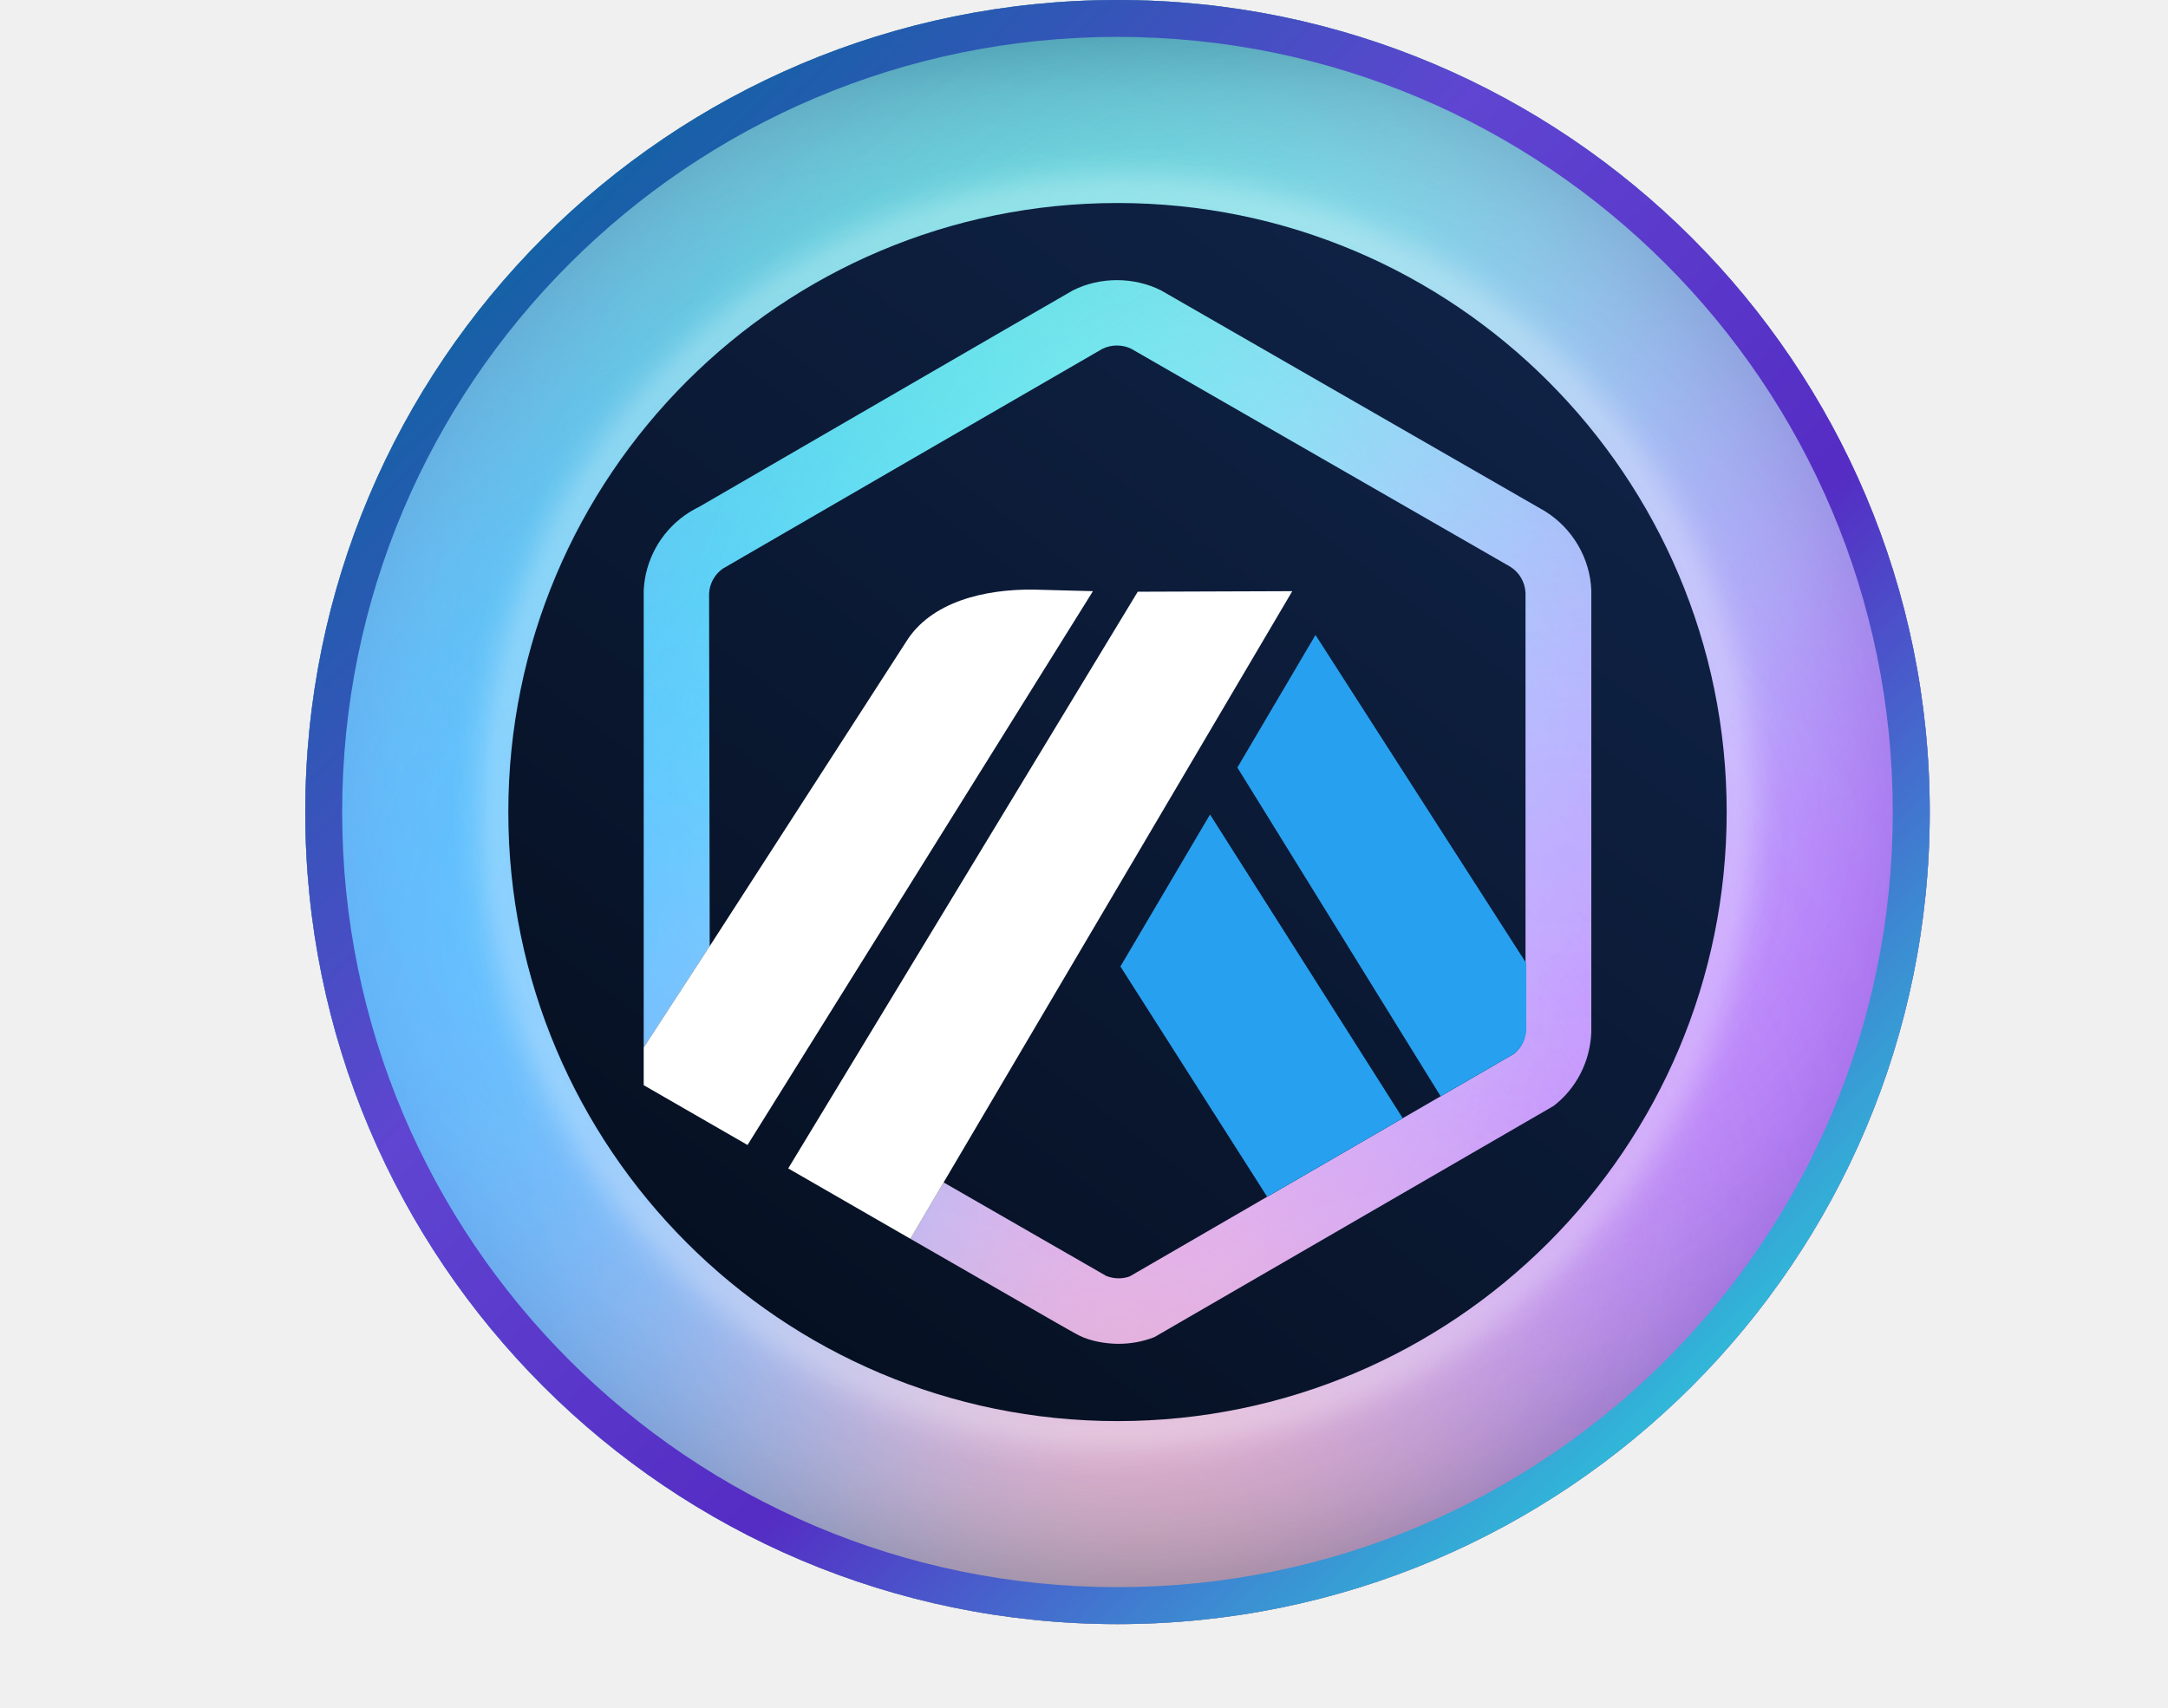
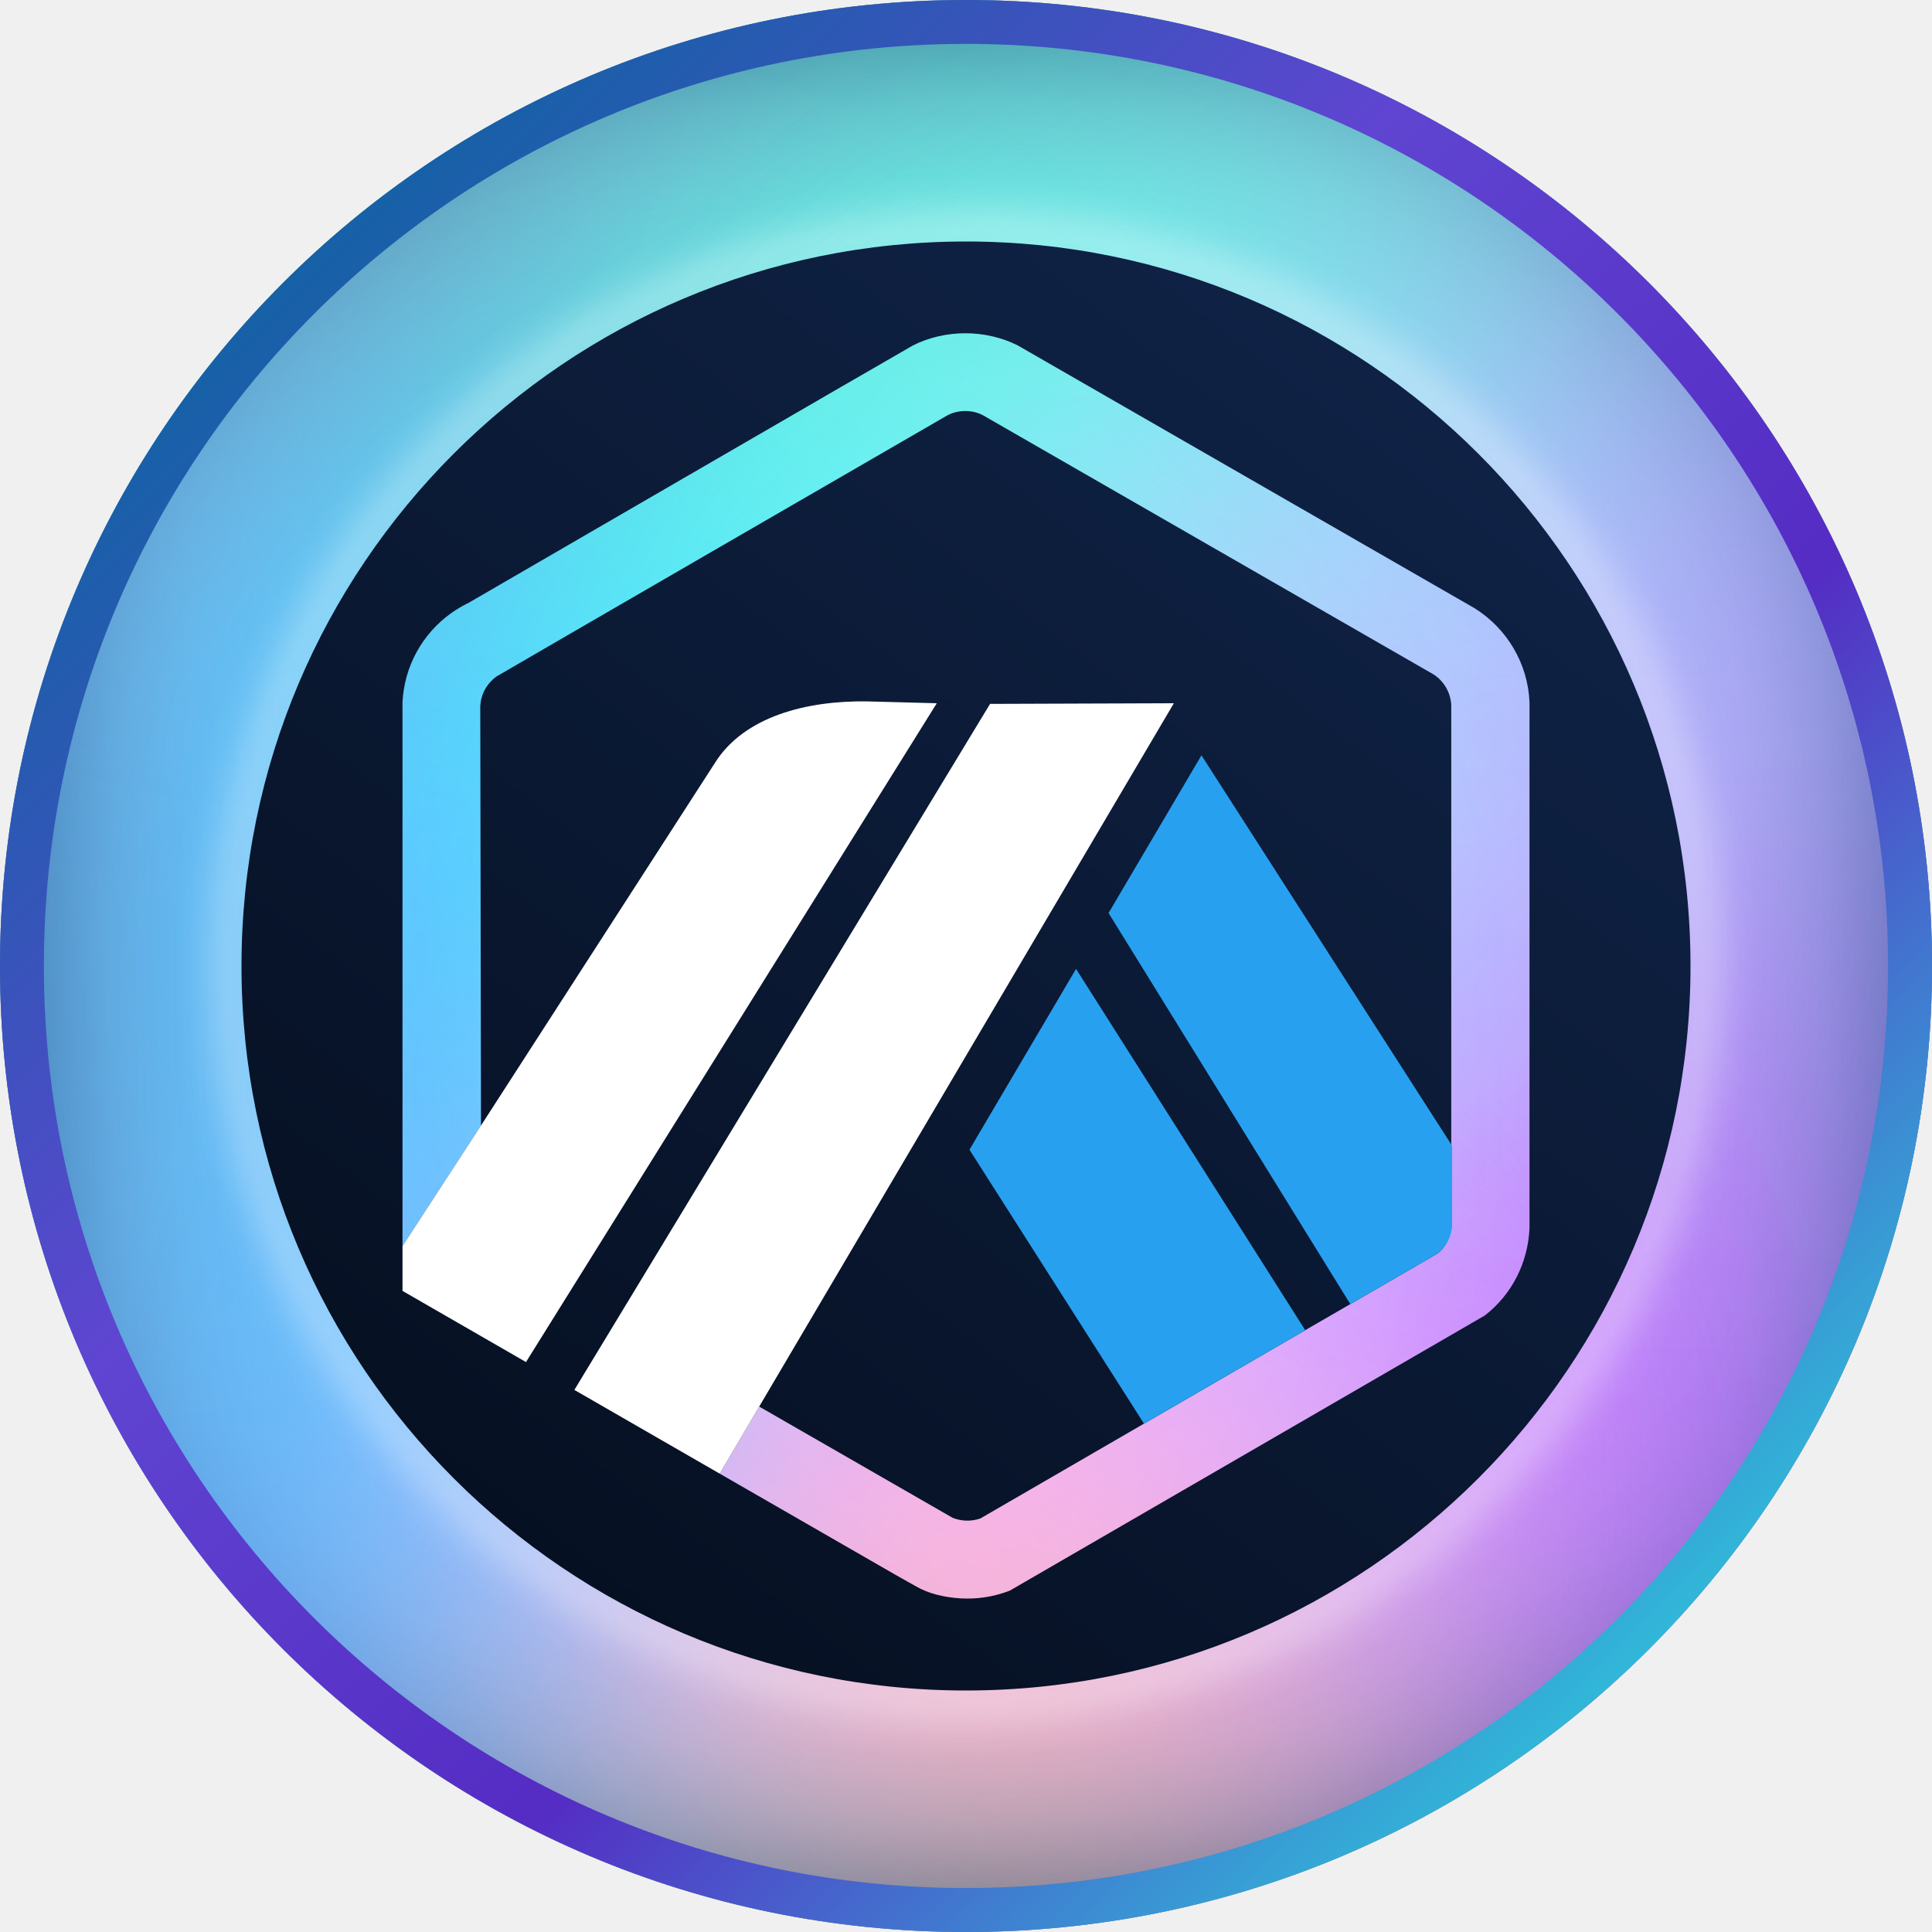
- <svg xmlns="http://www.w3.org/2000/svg" fill="none" viewBox="-4.51 0 32.03 25.23">
+ <svg xmlns="http://www.w3.org/2000/svg" fill="none" viewBox="0 0 24 24">
  <path d="M24 12C24 18.628 18.627 24 12 24C5.373 24 0 18.628 0 12C0 5.373 5.373 0 12 0C18.627 0 24 5.373 24 12Z" fill="#225B83" />
  <mask id="mask0_13889_14397" style="mask-type:alpha" maskUnits="userSpaceOnUse" x="0" y="0" width="24" height="25">
    <path d="M24 12C24 18.628 18.627 24 12 24C5.373 24 0 18.628 0 12C0 5.373 5.373 0 12 0C18.627 0 24 5.373 24 12Z" fill="#225B83" />
  </mask>
  <g mask="url(#mask0_13889_14397)">
    <g filter="url(#filter0_f_13889_14397)">
      <path d="M20.43 9.904C19.098 13.723 14.931 15.742 11.124 14.413C7.317 13.084 5.312 8.912 6.644 5.093C7.977 1.274 12.144 -0.745 15.951 0.584C19.758 1.913 21.763 6.086 20.43 9.904Z" fill="#5CFFCE" />
    </g>
    <g style="mix-blend-mode:hard-light" filter="url(#filter1_f_13889_14397)">
      <path d="M27.011 15.687C25.382 20.352 20.294 22.819 15.645 21.196C10.996 19.574 8.547 14.476 10.176 9.811C11.804 5.146 16.893 2.679 21.541 4.302C26.19 5.924 28.639 11.021 27.011 15.687Z" fill="#C15CFF" />
    </g>
    <g style="mix-blend-mode:overlay" filter="url(#filter2_f_13889_14397)">
      <path d="M12.856 16.688C11.23 21.346 6.137 23.803 1.479 22.178C-3.179 20.552 -5.636 15.459 -4.011 10.801C-2.385 6.143 2.708 3.685 7.366 5.311C12.024 6.937 14.482 12.03 12.856 16.688Z" fill="#5C9DFF" />
    </g>
    <g style="mix-blend-mode:lighten" filter="url(#filter3_f_13889_14397)">
      <path d="M17.379 21.553C16.377 24.425 13.21 25.931 10.305 24.918C7.401 23.904 5.859 20.754 6.861 17.882C7.863 15.01 11.03 13.504 13.935 14.518C16.839 15.531 18.381 18.681 17.379 21.553Z" fill="#FF8F50" />
    </g>
    <g style="mix-blend-mode:overlay" filter="url(#filter4_f_13889_14397)">
      <path fill-rule="evenodd" clip-rule="evenodd" d="M6.657 22.552C9.26 22.552 11.37 20.441 11.37 17.838C11.37 15.235 9.26 13.125 6.657 13.125C4.054 13.125 1.943 15.235 1.943 17.838C1.943 20.441 4.054 22.552 6.657 22.552ZM6.657 22.586C9.279 22.586 11.404 20.46 11.404 17.838C11.404 15.216 9.279 13.091 6.657 13.091C4.035 13.091 1.909 15.216 1.909 17.838C1.909 20.46 4.035 22.586 6.657 22.586Z" fill="white" />
      <path fill-rule="evenodd" clip-rule="evenodd" d="M12.329 23.397C16.785 23.397 20.397 19.785 20.397 15.329C20.397 10.874 16.785 7.262 12.329 7.262C7.874 7.262 4.262 10.874 4.262 15.329C4.262 19.785 7.874 23.397 12.329 23.397ZM12.329 23.431C16.804 23.431 20.431 19.804 20.431 15.329C20.431 10.855 16.804 7.227 12.329 7.227C7.855 7.227 4.228 10.855 4.228 15.329C4.228 19.804 7.855 23.431 12.329 23.431Z" fill="white" />
      <g style="mix-blend-mode:color-dodge" filter="url(#filter5_dd_13889_14397)">
        <path d="M24 12C24 18.628 18.627 24 12 24C5.373 24 0 18.628 0 12C0 5.373 5.373 0 12 0C18.627 0 24 5.373 24 12Z" fill="#80CEFA" fill-opacity="0.5" />
      </g>
      <g style="mix-blend-mode:color-dodge" filter="url(#filter6_dd_13889_14397)">
        <path fill-rule="evenodd" clip-rule="evenodd" d="M12 23.966C18.608 23.966 23.966 18.609 23.966 12C23.966 5.392 18.608 0.034 12 0.034C5.391 0.034 0.034 5.392 0.034 12C0.034 18.609 5.391 23.966 12 23.966ZM12 24C18.627 24 24 18.628 24 12C24 5.373 18.627 0 12 0C5.373 0 0 5.373 0 12C0 18.628 5.373 24 12 24Z" fill="white" />
      </g>
      <path fill-rule="evenodd" clip-rule="evenodd" d="M8.12 21.079C12.586 21.079 16.206 17.459 16.206 12.993C16.206 8.527 12.586 4.907 8.12 4.907C3.654 4.907 0.034 8.527 0.034 12.993C0.034 17.459 3.654 21.079 8.12 21.079ZM8.12 21.113C12.605 21.113 16.24 17.477 16.24 12.993C16.24 8.508 12.605 4.873 8.12 4.873C3.635 4.873 0 8.508 0 12.993C0 17.477 3.635 21.113 8.12 21.113Z" fill="white" />
    </g>
  </g>
  <path fill-rule="evenodd" clip-rule="evenodd" d="M24 12C24 18.627 18.627 24 12 24C5.373 24 0 18.627 0 12C0 5.373 5.373 0 12 0C18.627 0 24 5.373 24 12ZM12 23.454C18.326 23.454 23.454 18.326 23.454 12C23.454 5.674 18.326 0.545 12 0.545C5.674 0.545 0.545 5.674 0.545 12C0.545 18.326 5.674 23.454 12 23.454Z" fill="url(#paint0_linear_13889_14397)" />
  <g opacity="0.7" filter="url(#filter7_f_13889_14397)">
    <path fill-rule="evenodd" clip-rule="evenodd" d="M12 20.989C16.965 20.989 20.989 16.965 20.989 12C20.989 7.035 16.965 3.011 12 3.011C7.035 3.011 3.011 7.035 3.011 12C3.011 16.965 7.035 20.989 12 20.989ZM12 21.25C17.109 21.25 21.25 17.109 21.25 12C21.25 6.891 17.109 2.75 12 2.75C6.891 2.75 2.75 6.891 2.75 12C2.75 17.109 6.891 21.25 12 21.25Z" fill="white" />
  </g>
  <path d="M12.043 14.282L14.211 17.685L16.214 16.524L13.367 12.036L12.043 14.282Z" fill="#28A0F0" />
  <path d="M18.038 15.159L18.036 14.229L14.925 9.383L13.771 11.342L16.774 16.2L17.86 15.57C17.967 15.484 18.031 15.357 18.038 15.22L18.038 15.159Z" fill="#28A0F0" />
  <path d="M5 16.036L6.534 16.92L11.637 8.736L10.771 8.713C10.033 8.702 9.238 8.894 8.873 9.49L5.975 13.982L5 15.48V16.036H5Z" fill="white" />
  <path d="M14.582 8.736L12.299 8.744L7.135 17.266L8.94 18.306L9.431 17.473L14.582 8.736Z" fill="white" />
  <path fill-rule="evenodd" clip-rule="evenodd" d="M12 21C16.971 21 21 16.971 21 12C21 7.029 16.971 3 12 3C7.029 3 3 7.029 3 12C3 16.971 7.029 21 12 21ZM18.317 7.555C18.723 7.809 18.981 8.246 19 8.724V15.255C18.982 15.684 18.783 16.08 18.444 16.342L12.545 19.759C12.376 19.825 12.198 19.858 12.016 19.858C11.817 19.858 11.596 19.815 11.443 19.74C11.423 19.731 11.368 19.7 11.287 19.655C11.235 19.626 11.171 19.59 11.1 19.549L8.94 18.306L9.431 17.473L11.834 18.855C11.943 18.899 12.071 18.902 12.18 18.862L14.211 17.685L16.214 16.524L16.774 16.2L17.86 15.57C17.967 15.484 18.021 15.357 18.028 15.22V8.76C18.02 8.603 17.938 8.46 17.805 8.376L12.203 5.154C12.072 5.089 11.906 5.09 11.775 5.156C11.758 5.165 6.193 8.386 6.167 8.404C6.064 8.478 5.995 8.588 5.973 8.71C5.97 8.729 5.968 8.748 5.966 8.767L5.975 13.982L5 15.48V8.721C5.023 8.279 5.243 7.876 5.604 7.617C5.673 7.568 5.746 7.525 5.822 7.488C5.822 7.488 11.293 4.315 11.341 4.291C11.742 4.089 12.242 4.09 12.643 4.291L18.317 7.555Z" fill="url(#paint1_linear_13889_14397)" />
  <path d="M12.043 14.282L14.211 17.685L16.214 16.524L13.367 12.036L12.043 14.282Z" fill="#28A0F0" />
  <path d="M18.038 15.159L18.036 14.229L14.925 9.383L13.771 11.342L16.774 16.2L17.86 15.57C17.967 15.484 18.031 15.357 18.038 15.22L18.038 15.159Z" fill="#28A0F0" />
  <path d="M5 16.036L6.534 16.92L11.637 8.736L10.771 8.713C10.033 8.702 9.238 8.894 8.873 9.49L5.975 13.982L5 15.48V16.036H5Z" fill="white" />
  <path d="M14.582 8.736L12.299 8.744L7.135 17.266L8.94 18.306L9.431 17.473L14.582 8.736Z" fill="white" />
  <defs>
    <filter id="filter0_f_13889_14397" x="-4.659" y="-10.716" width="36.394" height="36.43" filterUnits="userSpaceOnUse" color-interpolation-filters="sRGB">
      <feFlood flood-opacity="0" result="BackgroundImageFix" />
      <feBlend mode="normal" in="SourceGraphic" in2="BackgroundImageFix" result="shape" />
      <feGaussianBlur stdDeviation="5.446" result="effect1_foregroundBlur_13889_14397" />
    </filter>
    <filter id="filter1_f_13889_14397" x="1.546" y="-4.322" width="34.094" height="34.143" filterUnits="userSpaceOnUse" color-interpolation-filters="sRGB">
      <feFlood flood-opacity="0" result="BackgroundImageFix" />
      <feBlend mode="normal" in="SourceGraphic" in2="BackgroundImageFix" result="shape" />
      <feGaussianBlur stdDeviation="4.063" result="effect1_foregroundBlur_13889_14397" />
    </filter>
    <filter id="filter2_f_13889_14397" x="-12.184" y="-2.862" width="33.213" height="33.214" filterUnits="userSpaceOnUse" color-interpolation-filters="sRGB">
      <feFlood flood-opacity="0" result="BackgroundImageFix" />
      <feBlend mode="normal" in="SourceGraphic" in2="BackgroundImageFix" result="shape" />
      <feGaussianBlur stdDeviation="3.836" result="effect1_foregroundBlur_13889_14397" />
    </filter>
    <filter id="filter3_f_13889_14397" x="-2.496" y="5.151" width="29.231" height="29.133" filterUnits="userSpaceOnUse" color-interpolation-filters="sRGB">
      <feFlood flood-opacity="0" result="BackgroundImageFix" />
      <feBlend mode="normal" in="SourceGraphic" in2="BackgroundImageFix" result="shape" />
      <feGaussianBlur stdDeviation="4.525" result="effect1_foregroundBlur_13889_14397" />
    </filter>
    <filter id="filter4_f_13889_14397" x="-2.875" y="-2.875" width="29.751" height="29.751" filterUnits="userSpaceOnUse" color-interpolation-filters="sRGB">
      <feFlood flood-opacity="0" result="BackgroundImageFix" />
      <feBlend mode="normal" in="SourceGraphic" in2="BackgroundImageFix" result="shape" />
      <feGaussianBlur stdDeviation="1.438" result="effect1_foregroundBlur_13889_14397" />
    </filter>
    <filter id="filter5_dd_13889_14397" x="-1.575" y="-1.677" width="27.629" height="28.177" filterUnits="userSpaceOnUse" color-interpolation-filters="sRGB">
      <feFlood flood-opacity="0" result="BackgroundImageFix" />
      <feColorMatrix in="SourceAlpha" type="matrix" values="0 0 0 0 0 0 0 0 0 0 0 0 0 0 0 0 0 0 127 0" result="hardAlpha" />
      <feOffset dx="-0.411" dy="-0.514" />
      <feGaussianBlur stdDeviation="0.582" />
      <feColorMatrix type="matrix" values="0 0 0 0 1 0 0 0 0 1 0 0 0 0 1 0 0 0 0.4 0" />
      <feBlend mode="normal" in2="BackgroundImageFix" result="effect1_dropShadow_13889_14397" />
      <feColorMatrix in="SourceAlpha" type="matrix" values="0 0 0 0 0 0 0 0 0 0 0 0 0 0 0 0 0 0 127 0" result="hardAlpha" />
      <feOffset dx="0.445" dy="0.89" />
      <feGaussianBlur stdDeviation="0.805" />
      <feColorMatrix type="matrix" values="0 0 0 0 0 0 0 0 0 0 0 0 0 0 0 0 0 0 0.25 0" />
      <feBlend mode="normal" in2="effect1_dropShadow_13889_14397" result="effect2_dropShadow_13889_14397" />
      <feBlend mode="normal" in="SourceGraphic" in2="effect2_dropShadow_13889_14397" result="shape" />
    </filter>
    <filter id="filter6_dd_13889_14397" x="-1.575" y="-1.677" width="27.629" height="28.177" filterUnits="userSpaceOnUse" color-interpolation-filters="sRGB">
      <feFlood flood-opacity="0" result="BackgroundImageFix" />
      <feColorMatrix in="SourceAlpha" type="matrix" values="0 0 0 0 0 0 0 0 0 0 0 0 0 0 0 0 0 0 127 0" result="hardAlpha" />
      <feOffset dx="-0.411" dy="-0.514" />
      <feGaussianBlur stdDeviation="0.582" />
      <feColorMatrix type="matrix" values="0 0 0 0 1 0 0 0 0 1 0 0 0 0 1 0 0 0 0.4 0" />
      <feBlend mode="normal" in2="BackgroundImageFix" result="effect1_dropShadow_13889_14397" />
      <feColorMatrix in="SourceAlpha" type="matrix" values="0 0 0 0 0 0 0 0 0 0 0 0 0 0 0 0 0 0 127 0" result="hardAlpha" />
      <feOffset dx="0.445" dy="0.89" />
      <feGaussianBlur stdDeviation="0.805" />
      <feColorMatrix type="matrix" values="0 0 0 0 0 0 0 0 0 0 0 0 0 0 0 0 0 0 0.25 0" />
      <feBlend mode="normal" in2="effect1_dropShadow_13889_14397" result="effect2_dropShadow_13889_14397" />
      <feBlend mode="normal" in="SourceGraphic" in2="effect2_dropShadow_13889_14397" result="shape" />
    </filter>
    <filter id="filter7_f_13889_14397" x="2.205" y="2.205" width="19.591" height="19.591" filterUnits="userSpaceOnUse" color-interpolation-filters="sRGB">
      <feFlood flood-opacity="0" result="BackgroundImageFix" />
      <feBlend mode="normal" in="SourceGraphic" in2="BackgroundImageFix" result="shape" />
      <feGaussianBlur stdDeviation="0.273" result="effect1_foregroundBlur_13889_14397" />
    </filter>
    <linearGradient id="paint0_linear_13889_14397" x1="20.852" y1="20.353" x2="3.853" y2="2.853" gradientUnits="userSpaceOnUse">
      <stop stop-color="#30BAD9" />
      <stop offset="0.34" stop-color="#552CC4" />
      <stop offset="0.662" stop-color="#5F45D1" />
      <stop offset="1" stop-color="#1362A5" />
    </linearGradient>
    <linearGradient id="paint1_linear_13889_14397" x1="17" y1="4.5" x2="6" y2="19" gradientUnits="userSpaceOnUse">
      <stop stop-color="#0F2245" />
      <stop offset="1" stop-color="#061022" />
    </linearGradient>
  </defs>
</svg>
